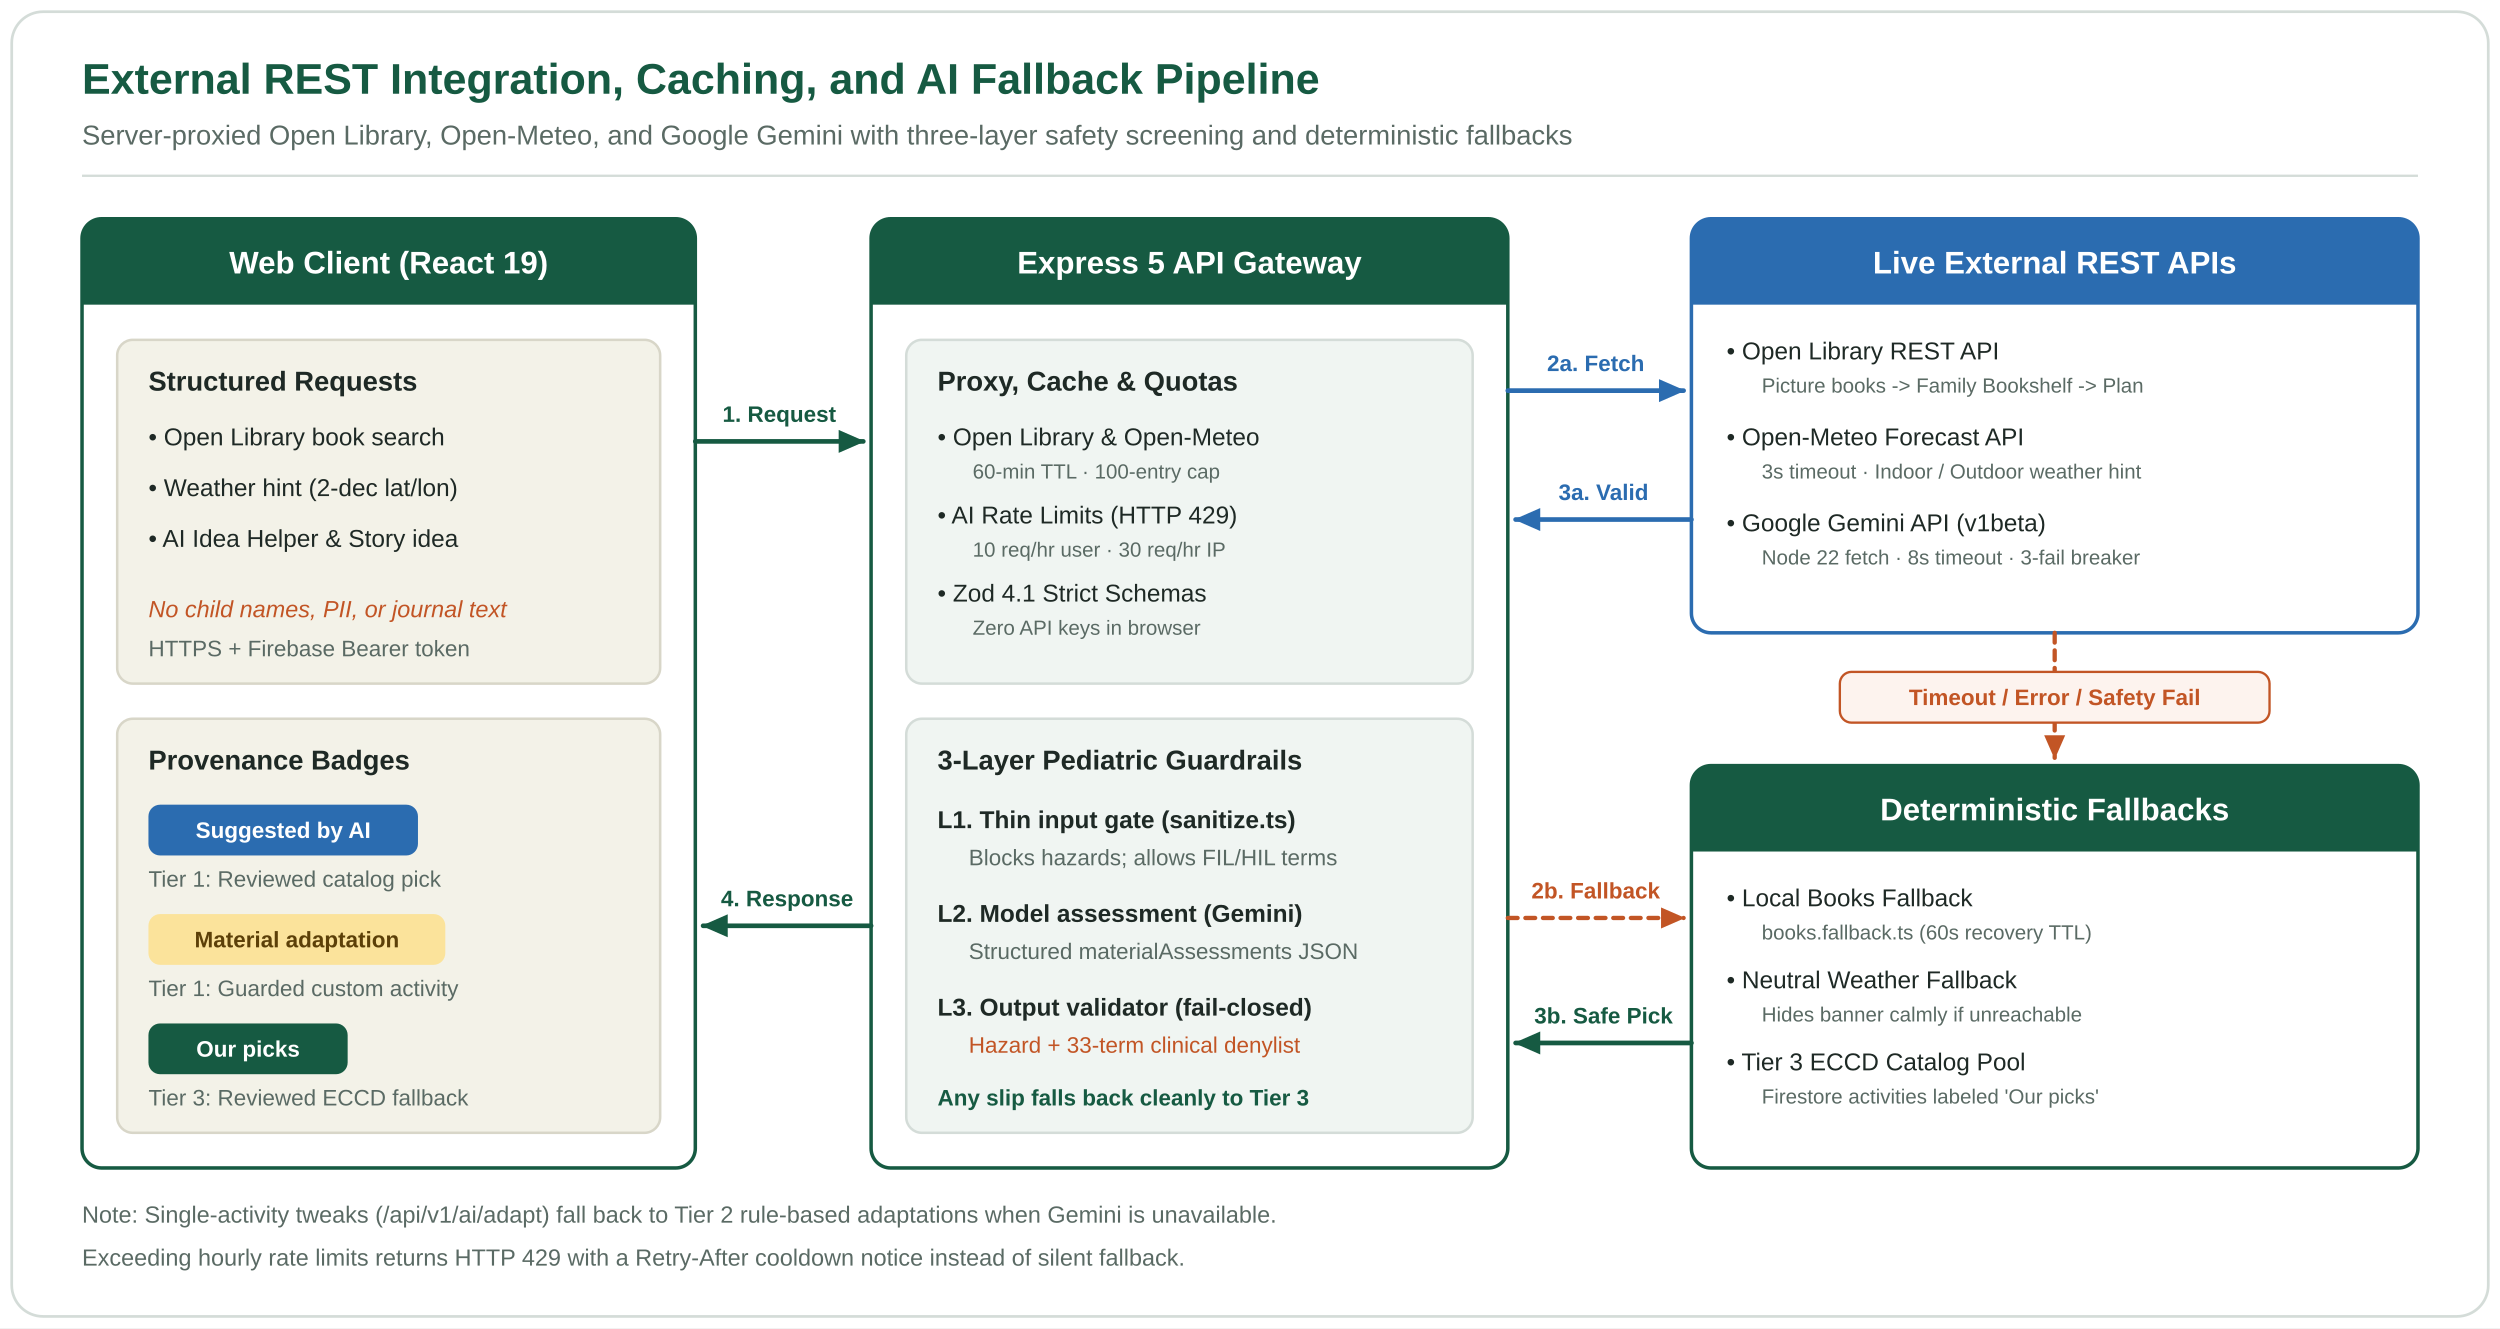
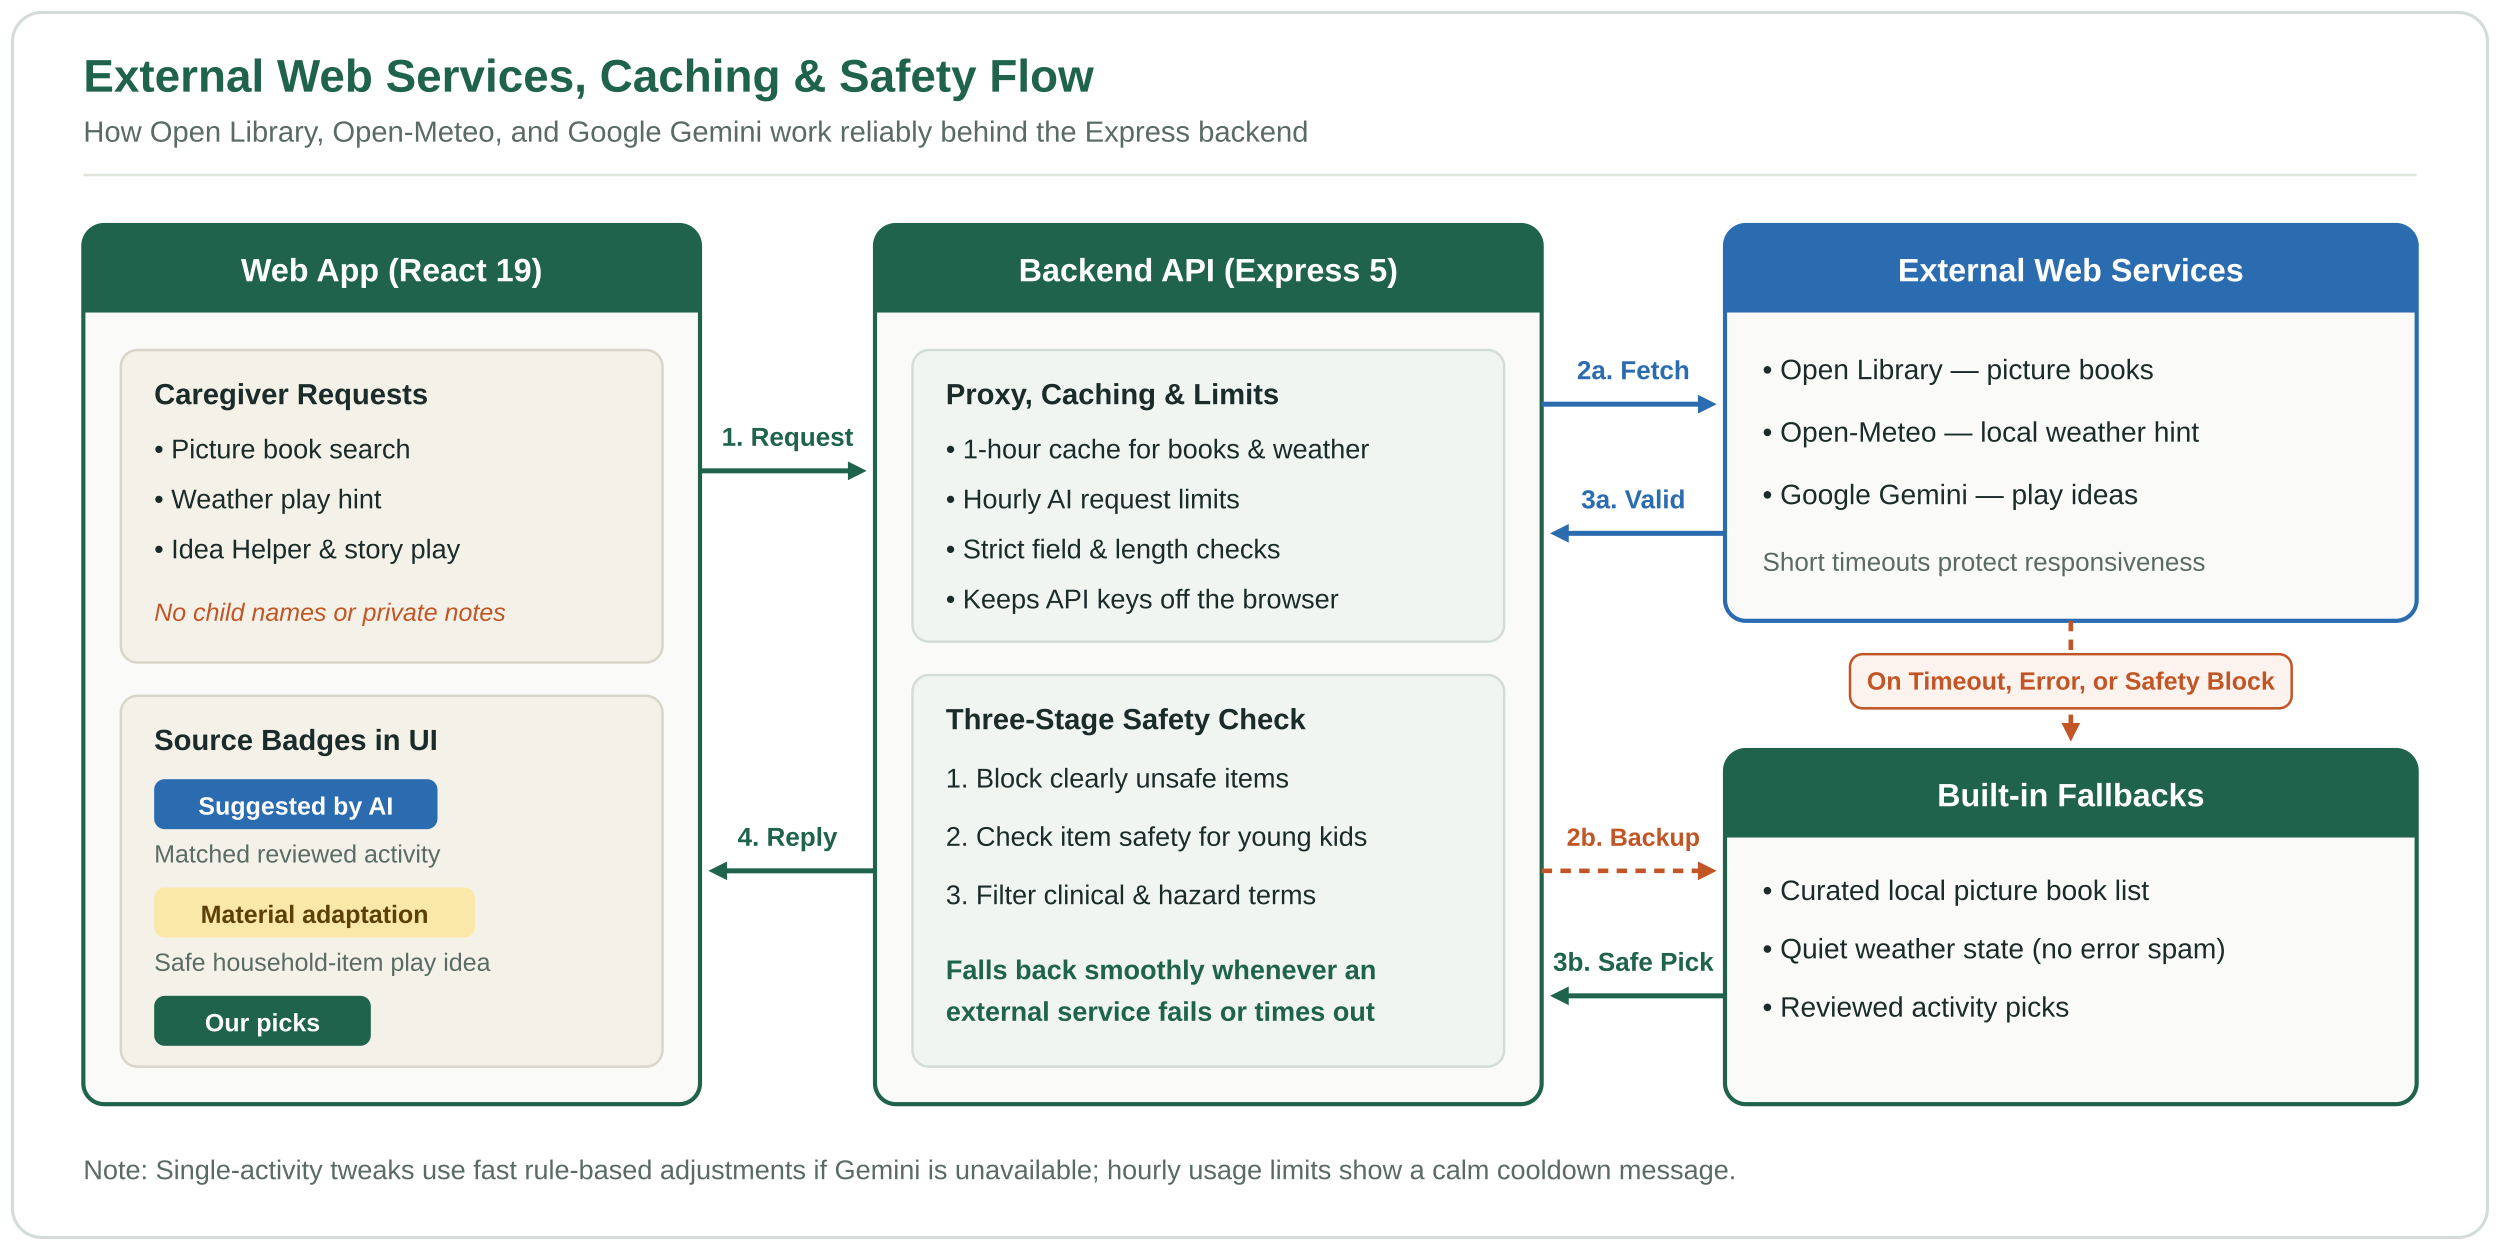
- <svg xmlns="http://www.w3.org/2000/svg" width="1280" height="680" viewBox="0 0 1280 680">
+ <svg xmlns="http://www.w3.org/2000/svg" width="1200" height="600" viewBox="0 0 1200 600">
  <defs>
-     <marker id="a-forest" viewBox="0 0 10 10" refX="8.5" refY="5" markerWidth="7" markerHeight="7" orient="auto-start-reverse">
-       <path d="M 1 1.5 L 9 5 L 1 8.5 z" fill="#165A42" />
+     <marker id="arrow-pf" viewBox="0 0 10 10" refX="8.5" refY="5" markerWidth="7" markerHeight="7" orient="auto-start-reverse">
+       <path d="M 1 1.5 L 9 5 L 1 8.5 z" fill="#1F634D" />
    </marker>
-     <marker id="a-blue" viewBox="0 0 10 10" refX="8.5" refY="5" markerWidth="7" markerHeight="7" orient="auto-start-reverse">
+     <marker id="arrow-pb" viewBox="0 0 10 10" refX="8.5" refY="5" markerWidth="7" markerHeight="7" orient="auto-start-reverse">
      <path d="M 1 1.5 L 9 5 L 1 8.5 z" fill="#2B6CB0" />
    </marker>
-     <marker id="a-terra" viewBox="0 0 10 10" refX="8.5" refY="5" markerWidth="7" markerHeight="7" orient="auto-start-reverse">
+     <marker id="arrow-pt" viewBox="0 0 10 10" refX="8.5" refY="5" markerWidth="7" markerHeight="7" orient="auto-start-reverse">
      <path d="M 1 1.5 L 9 5 L 1 8.5 z" fill="#C25525" />
    </marker>
  </defs>
-   <rect width="1280" height="680" fill="#FFFFFF" />
-   <rect x="6" y="6" width="1268" height="668" rx="16" fill="#FFFFFF" stroke="#D4DCD8" stroke-width="1.4" />
-   <text x="42" y="48" font-family="Arial, &quot;Liberation Sans&quot;, &quot;DejaVu Sans&quot;, sans-serif" font-size="22" fill="#165A42" text-anchor="start" font-weight="700">External REST Integration, Caching, and AI Fallback Pipeline</text>
-   <text x="42" y="74" font-family="Arial, &quot;Liberation Sans&quot;, &quot;DejaVu Sans&quot;, sans-serif" font-size="14" fill="#5A6A64" text-anchor="start">Server-proxied Open Library, Open-Meteo, and Google Gemini with three-layer safety screening and deterministic fallbacks</text>
-   <line x1="42" y1="90" x2="1238" y2="90" stroke="#D4DCD8" stroke-width="1.2" />
-   <rect x="42" y="112" width="314" height="486" rx="10" fill="#FFFFFF" stroke="#165A42" stroke-width="1.8" />
-   <path d="M 52 112 H 346 Q 356 112 356 122 V 156 H 42 V 122 Q 42 112 52 112 Z" fill="#165A42" />
-   <text x="199.0" y="140.0" font-family="Arial, &quot;Liberation Sans&quot;, &quot;DejaVu Sans&quot;, sans-serif" font-size="16" fill="#FFFFFF" text-anchor="middle" font-weight="700">Web Client (React 19)</text>
-   <rect x="60" y="174" width="278" height="176" rx="8" fill="#F3F2E8" stroke="#D8D6C8" stroke-width="1.3" />
-   <text x="76" y="200" font-family="Arial, &quot;Liberation Sans&quot;, &quot;DejaVu Sans&quot;, sans-serif" font-size="14" fill="#1E2925" text-anchor="start" font-weight="700">Structured Requests</text>
-   <text x="76" y="228" font-family="Arial, &quot;Liberation Sans&quot;, &quot;DejaVu Sans&quot;, sans-serif" font-size="12.5" fill="#1E2925" text-anchor="start">•  Open Library book search</text>
-   <text x="76" y="254" font-family="Arial, &quot;Liberation Sans&quot;, &quot;DejaVu Sans&quot;, sans-serif" font-size="12.5" fill="#1E2925" text-anchor="start">•  Weather hint (2-dec lat/lon)</text>
-   <text x="76" y="280" font-family="Arial, &quot;Liberation Sans&quot;, &quot;DejaVu Sans&quot;, sans-serif" font-size="12.5" fill="#1E2925" text-anchor="start">•  AI Idea Helper &amp; Story idea</text>
-   <text x="76" y="316" font-family="Arial, &quot;Liberation Sans&quot;, &quot;DejaVu Sans&quot;, sans-serif" font-size="12" fill="#C25525" text-anchor="start" font-style="italic">No child names, PII, or journal text</text>
-   <text x="76" y="336" font-family="Arial, &quot;Liberation Sans&quot;, &quot;DejaVu Sans&quot;, sans-serif" font-size="11.5" fill="#5A6A64" text-anchor="start">HTTPS + Firebase Bearer token</text>
-   <rect x="60" y="368" width="278" height="212" rx="8" fill="#F3F2E8" stroke="#D8D6C8" stroke-width="1.3" />
-   <text x="76" y="394" font-family="Arial, &quot;Liberation Sans&quot;, &quot;DejaVu Sans&quot;, sans-serif" font-size="14" fill="#1E2925" text-anchor="start" font-weight="700">Provenance Badges</text>
-   <rect x="76" y="412" width="138" height="26" rx="6" fill="#2B6CB0" stroke="#2B6CB0" stroke-width="0" />
-   <text x="145.0" y="429.025" font-family="Arial, &quot;Liberation Sans&quot;, &quot;DejaVu Sans&quot;, sans-serif" font-size="11.5" fill="#FFFFFF" text-anchor="middle" font-weight="700">Suggested by AI</text>
-   <text x="76" y="454" font-family="Arial, &quot;Liberation Sans&quot;, &quot;DejaVu Sans&quot;, sans-serif" font-size="11.5" fill="#5A6A64" text-anchor="start">Tier 1: Reviewed catalog pick</text>
-   <rect x="76" y="468" width="152" height="26" rx="6" fill="#FBE39B" stroke="#FBE39B" stroke-width="0" />
-   <text x="152.0" y="485.025" font-family="Arial, &quot;Liberation Sans&quot;, &quot;DejaVu Sans&quot;, sans-serif" font-size="11.5" fill="#5C4008" text-anchor="middle" font-weight="700">Material adaptation</text>
-   <text x="76" y="510" font-family="Arial, &quot;Liberation Sans&quot;, &quot;DejaVu Sans&quot;, sans-serif" font-size="11.5" fill="#5A6A64" text-anchor="start">Tier 1: Guarded custom activity</text>
-   <rect x="76" y="524" width="102" height="26" rx="6" fill="#165A42" stroke="#165A42" stroke-width="0" />
-   <text x="127.0" y="541.025" font-family="Arial, &quot;Liberation Sans&quot;, &quot;DejaVu Sans&quot;, sans-serif" font-size="11.5" fill="#FFFFFF" text-anchor="middle" font-weight="700">Our picks</text>
-   <text x="76" y="566" font-family="Arial, &quot;Liberation Sans&quot;, &quot;DejaVu Sans&quot;, sans-serif" font-size="11.5" fill="#5A6A64" text-anchor="start">Tier 3: Reviewed ECCD fallback</text>
-   <rect x="446" y="112" width="326" height="486" rx="10" fill="#FFFFFF" stroke="#165A42" stroke-width="1.8" />
-   <path d="M 456 112 H 762 Q 772 112 772 122 V 156 H 446 V 122 Q 446 112 456 112 Z" fill="#165A42" />
-   <text x="609.0" y="140.0" font-family="Arial, &quot;Liberation Sans&quot;, &quot;DejaVu Sans&quot;, sans-serif" font-size="16" fill="#FFFFFF" text-anchor="middle" font-weight="700">Express 5 API Gateway</text>
-   <rect x="464" y="174" width="290" height="176" rx="8" fill="#F0F5F2" stroke="#D4DCD8" stroke-width="1.3" />
-   <text x="480" y="200" font-family="Arial, &quot;Liberation Sans&quot;, &quot;DejaVu Sans&quot;, sans-serif" font-size="14" fill="#1E2925" text-anchor="start" font-weight="700">Proxy, Cache &amp; Quotas</text>
-   <text x="480" y="228" font-family="Arial, &quot;Liberation Sans&quot;, &quot;DejaVu Sans&quot;, sans-serif" font-size="12.5" fill="#1E2925" text-anchor="start">•  Open Library &amp; Open-Meteo</text>
-   <text x="498" y="245" font-family="Arial, &quot;Liberation Sans&quot;, &quot;DejaVu Sans&quot;, sans-serif" font-size="10.5" fill="#5A6A64" text-anchor="start">60-min TTL · 100-entry cap</text>
-   <text x="480" y="268" font-family="Arial, &quot;Liberation Sans&quot;, &quot;DejaVu Sans&quot;, sans-serif" font-size="12.5" fill="#1E2925" text-anchor="start">•  AI Rate Limits (HTTP 429)</text>
-   <text x="498" y="285" font-family="Arial, &quot;Liberation Sans&quot;, &quot;DejaVu Sans&quot;, sans-serif" font-size="10.5" fill="#5A6A64" text-anchor="start">10 req/hr user · 30 req/hr IP</text>
-   <text x="480" y="308" font-family="Arial, &quot;Liberation Sans&quot;, &quot;DejaVu Sans&quot;, sans-serif" font-size="12.5" fill="#1E2925" text-anchor="start">•  Zod 4.1 Strict Schemas</text>
-   <text x="498" y="325" font-family="Arial, &quot;Liberation Sans&quot;, &quot;DejaVu Sans&quot;, sans-serif" font-size="10.5" fill="#5A6A64" text-anchor="start">Zero API keys in browser</text>
-   <rect x="464" y="368" width="290" height="212" rx="8" fill="#F0F5F2" stroke="#D4DCD8" stroke-width="1.3" />
-   <text x="480" y="394" font-family="Arial, &quot;Liberation Sans&quot;, &quot;DejaVu Sans&quot;, sans-serif" font-size="14" fill="#1E2925" text-anchor="start" font-weight="700">3-Layer Pediatric Guardrails</text>
-   <text x="480" y="424" font-family="Arial, &quot;Liberation Sans&quot;, &quot;DejaVu Sans&quot;, sans-serif" font-size="12.5" fill="#1E2925" text-anchor="start" font-weight="700">L1. Thin input gate (sanitize.ts)</text>
-   <text x="496" y="443" font-family="Arial, &quot;Liberation Sans&quot;, &quot;DejaVu Sans&quot;, sans-serif" font-size="11.5" fill="#5A6A64" text-anchor="start">Blocks hazards; allows FIL/HIL terms</text>
-   <text x="480" y="472" font-family="Arial, &quot;Liberation Sans&quot;, &quot;DejaVu Sans&quot;, sans-serif" font-size="12.5" fill="#1E2925" text-anchor="start" font-weight="700">L2. Model assessment (Gemini)</text>
-   <text x="496" y="491" font-family="Arial, &quot;Liberation Sans&quot;, &quot;DejaVu Sans&quot;, sans-serif" font-size="11.5" fill="#5A6A64" text-anchor="start">Structured materialAssessments JSON</text>
-   <text x="480" y="520" font-family="Arial, &quot;Liberation Sans&quot;, &quot;DejaVu Sans&quot;, sans-serif" font-size="12.5" fill="#1E2925" text-anchor="start" font-weight="700">L3. Output validator (fail-closed)</text>
-   <text x="496" y="539" font-family="Arial, &quot;Liberation Sans&quot;, &quot;DejaVu Sans&quot;, sans-serif" font-size="11.5" fill="#C25525" text-anchor="start">Hazard + 33-term clinical denylist</text>
-   <text x="480" y="566" font-family="Arial, &quot;Liberation Sans&quot;, &quot;DejaVu Sans&quot;, sans-serif" font-size="11.5" fill="#165A42" text-anchor="start" font-weight="700">Any slip falls back cleanly to Tier 3</text>
-   <rect x="866" y="112" width="372" height="212" rx="10" fill="#FFFFFF" stroke="#2B6CB0" stroke-width="1.8" />
-   <path d="M 876 112 H 1228 Q 1238 112 1238 122 V 156 H 866 V 122 Q 866 112 876 112 Z" fill="#2B6CB0" />
-   <text x="1052.0" y="140.0" font-family="Arial, &quot;Liberation Sans&quot;, &quot;DejaVu Sans&quot;, sans-serif" font-size="16" fill="#FFFFFF" text-anchor="middle" font-weight="700">Live External REST APIs</text>
-   <text x="884" y="184" font-family="Arial, &quot;Liberation Sans&quot;, &quot;DejaVu Sans&quot;, sans-serif" font-size="12.5" fill="#1E2925" text-anchor="start">•  Open Library REST API</text>
-   <text x="902" y="201" font-family="Arial, &quot;Liberation Sans&quot;, &quot;DejaVu Sans&quot;, sans-serif" font-size="10.5" fill="#5A6A64" text-anchor="start">Picture books -&gt; Family Bookshelf -&gt; Plan</text>
-   <text x="884" y="228" font-family="Arial, &quot;Liberation Sans&quot;, &quot;DejaVu Sans&quot;, sans-serif" font-size="12.5" fill="#1E2925" text-anchor="start">•  Open-Meteo Forecast API</text>
-   <text x="902" y="245" font-family="Arial, &quot;Liberation Sans&quot;, &quot;DejaVu Sans&quot;, sans-serif" font-size="10.5" fill="#5A6A64" text-anchor="start">3s timeout · Indoor / Outdoor weather hint</text>
-   <text x="884" y="272" font-family="Arial, &quot;Liberation Sans&quot;, &quot;DejaVu Sans&quot;, sans-serif" font-size="12.5" fill="#1E2925" text-anchor="start">•  Google Gemini API (v1beta)</text>
-   <text x="902" y="289" font-family="Arial, &quot;Liberation Sans&quot;, &quot;DejaVu Sans&quot;, sans-serif" font-size="10.5" fill="#5A6A64" text-anchor="start">Node 22 fetch · 8s timeout · 3-fail breaker</text>
-   <rect x="866" y="392" width="372" height="206" rx="10" fill="#FFFFFF" stroke="#165A42" stroke-width="1.8" />
-   <path d="M 876 392 H 1228 Q 1238 392 1238 402 V 436 H 866 V 402 Q 866 392 876 392 Z" fill="#165A42" />
-   <text x="1052.0" y="420.0" font-family="Arial, &quot;Liberation Sans&quot;, &quot;DejaVu Sans&quot;, sans-serif" font-size="16" fill="#FFFFFF" text-anchor="middle" font-weight="700">Deterministic Fallbacks</text>
-   <text x="884" y="464" font-family="Arial, &quot;Liberation Sans&quot;, &quot;DejaVu Sans&quot;, sans-serif" font-size="12.5" fill="#1E2925" text-anchor="start">•  Local Books Fallback</text>
-   <text x="902" y="481" font-family="Arial, &quot;Liberation Sans&quot;, &quot;DejaVu Sans&quot;, sans-serif" font-size="10.5" fill="#5A6A64" text-anchor="start">books.fallback.ts (60s recovery TTL)</text>
-   <text x="884" y="506" font-family="Arial, &quot;Liberation Sans&quot;, &quot;DejaVu Sans&quot;, sans-serif" font-size="12.5" fill="#1E2925" text-anchor="start">•  Neutral Weather Fallback</text>
-   <text x="902" y="523" font-family="Arial, &quot;Liberation Sans&quot;, &quot;DejaVu Sans&quot;, sans-serif" font-size="10.5" fill="#5A6A64" text-anchor="start">Hides banner calmly if unreachable</text>
-   <text x="884" y="548" font-family="Arial, &quot;Liberation Sans&quot;, &quot;DejaVu Sans&quot;, sans-serif" font-size="12.5" fill="#1E2925" text-anchor="start">•  Tier 3 ECCD Catalog Pool</text>
-   <text x="902" y="565" font-family="Arial, &quot;Liberation Sans&quot;, &quot;DejaVu Sans&quot;, sans-serif" font-size="10.5" fill="#5A6A64" text-anchor="start">Firestore activities labeled 'Our picks'</text>
-   <path d="M 356 226 L 442 226" fill="none" stroke="#165A42" stroke-width="2.4" stroke-linecap="round" stroke-linejoin="round" marker-end="url(#a-forest)" />
-   <text x="399" y="216" font-family="Arial, &quot;Liberation Sans&quot;, &quot;DejaVu Sans&quot;, sans-serif" font-size="11.5" fill="#165A42" text-anchor="middle" font-weight="700">1. Request</text>
-   <path d="M 446 474 L 360 474" fill="none" stroke="#165A42" stroke-width="2.4" stroke-linecap="round" stroke-linejoin="round" marker-end="url(#a-forest)" />
-   <text x="403" y="464" font-family="Arial, &quot;Liberation Sans&quot;, &quot;DejaVu Sans&quot;, sans-serif" font-size="11.5" fill="#165A42" text-anchor="middle" font-weight="700">4. Response</text>
-   <path d="M 772 200 L 862 200" fill="none" stroke="#2B6CB0" stroke-width="2.4" stroke-linecap="round" stroke-linejoin="round" marker-end="url(#a-blue)" />
-   <text x="817" y="190" font-family="Arial, &quot;Liberation Sans&quot;, &quot;DejaVu Sans&quot;, sans-serif" font-size="11.5" fill="#2B6CB0" text-anchor="middle" font-weight="700">2a. Fetch</text>
-   <path d="M 866 266 L 776 266" fill="none" stroke="#2B6CB0" stroke-width="2.4" stroke-linecap="round" stroke-linejoin="round" marker-end="url(#a-blue)" />
-   <text x="821" y="256" font-family="Arial, &quot;Liberation Sans&quot;, &quot;DejaVu Sans&quot;, sans-serif" font-size="11.5" fill="#2B6CB0" text-anchor="middle" font-weight="700">3a. Valid</text>
-   <path d="M 1052 324 L 1052 388" fill="none" stroke="#C25525" stroke-width="2.2" stroke-linecap="round" stroke-linejoin="round" marker-end="url(#a-terra)" stroke-dasharray="5 4" />
-   <rect x="942" y="344" width="220" height="26" rx="6" fill="#FDF3EE" stroke="#C25525" stroke-width="1.2" />
-   <text x="1052" y="361" font-family="Arial, &quot;Liberation Sans&quot;, &quot;DejaVu Sans&quot;, sans-serif" font-size="11.5" fill="#C25525" text-anchor="middle" font-weight="700">Timeout / Error / Safety Fail</text>
-   <path d="M 772 470 L 862 470" fill="none" stroke="#C25525" stroke-width="2.2" stroke-linecap="round" stroke-linejoin="round" marker-end="url(#a-terra)" stroke-dasharray="5 4" />
-   <text x="817" y="460" font-family="Arial, &quot;Liberation Sans&quot;, &quot;DejaVu Sans&quot;, sans-serif" font-size="11.5" fill="#C25525" text-anchor="middle" font-weight="700">2b. Fallback</text>
-   <path d="M 866 534 L 776 534" fill="none" stroke="#165A42" stroke-width="2.4" stroke-linecap="round" stroke-linejoin="round" marker-end="url(#a-forest)" />
-   <text x="821" y="524" font-family="Arial, &quot;Liberation Sans&quot;, &quot;DejaVu Sans&quot;, sans-serif" font-size="11.5" fill="#165A42" text-anchor="middle" font-weight="700">3b. Safe Pick</text>
-   <text x="42" y="626" font-family="Arial, &quot;Liberation Sans&quot;, &quot;DejaVu Sans&quot;, sans-serif" font-size="12" fill="#5A6A64" text-anchor="start">Note: Single-activity tweaks (/api/v1/ai/adapt) fall back to Tier 2 rule-based adaptations when Gemini is unavailable.</text>
-   <text x="42" y="648" font-family="Arial, &quot;Liberation Sans&quot;, &quot;DejaVu Sans&quot;, sans-serif" font-size="12" fill="#5A6A64" text-anchor="start">Exceeding hourly rate limits returns HTTP 429 with a Retry-After cooldown notice instead of silent fallback.</text>
+   <rect width="1200" height="600" fill="#FFFFFF" />
+   <rect x="6" y="6" width="1188" height="588" rx="14" fill="#FFFFFF" stroke="#D4DCD8" stroke-width="1.5" />
+   <text x="40" y="44" font-family="Arial, Liberation Sans, sans-serif" font-size="22" font-weight="700" fill="#1F634D">External Web Services, Caching &amp; Safety Flow</text>
+   <text x="40" y="68" font-family="Arial, Liberation Sans, sans-serif" font-size="14" fill="#5A6A64">How Open Library, Open-Meteo, and Google Gemini work reliably behind the Express backend</text>
+   <line x1="40" y1="84" x2="1160" y2="84" stroke="#E0E5DB" stroke-width="1.2" />
+   <rect x="40" y="108" width="296" height="422" rx="10" fill="#FAFBF9" stroke="#1F634D" stroke-width="2" />
+   <path d="M 50 108 H 326 Q 336 108 336 118 V 150 H 40 V 118 Q 40 108 50 108 Z" fill="#1F634D" />
+   <text x="188" y="135" font-family="Arial, Liberation Sans, sans-serif" font-size="15.5" font-weight="700" fill="#FFFFFF" text-anchor="middle">Web App (React 19)</text>
+   <rect x="58" y="168" width="260" height="150" rx="8" fill="#F4F2E8" stroke="#D8D6C8" stroke-width="1.2" />
+   <text x="74" y="194" font-family="Arial, Liberation Sans, sans-serif" font-size="14" font-weight="700" fill="#1A2B29">Caregiver Requests</text>
+   <text x="74" y="220" font-family="Arial, Liberation Sans, sans-serif" font-size="13" fill="#1A2B29">• Picture book search</text>
+   <text x="74" y="244" font-family="Arial, Liberation Sans, sans-serif" font-size="13" fill="#1A2B29">• Weather play hint</text>
+   <text x="74" y="268" font-family="Arial, Liberation Sans, sans-serif" font-size="13" fill="#1A2B29">• Idea Helper &amp; story play</text>
+   <text x="74" y="298" font-family="Arial, Liberation Sans, sans-serif" font-size="12" font-style="italic" fill="#C25525">No child names or private notes</text>
+   <rect x="58" y="334" width="260" height="178" rx="8" fill="#F4F2E8" stroke="#D8D6C8" stroke-width="1.2" />
+   <text x="74" y="360" font-family="Arial, Liberation Sans, sans-serif" font-size="14" font-weight="700" fill="#1A2B29">Source Badges in UI</text>
+   <rect x="74" y="374" width="136" height="24" rx="5" fill="#2B6CB0" />
+   <text x="142" y="391" font-family="Arial, Liberation Sans, sans-serif" font-size="12" font-weight="700" fill="#FFFFFF" text-anchor="middle">Suggested by AI</text>
+   <text x="74" y="414" font-family="Arial, Liberation Sans, sans-serif" font-size="12" fill="#5A6A64">Matched reviewed activity</text>
+   <rect x="74" y="426" width="154" height="24" rx="5" fill="#FAE8A8" />
+   <text x="151" y="443" font-family="Arial, Liberation Sans, sans-serif" font-size="12" font-weight="700" fill="#5C4008" text-anchor="middle">Material adaptation</text>
+   <text x="74" y="466" font-family="Arial, Liberation Sans, sans-serif" font-size="12" fill="#5A6A64">Safe household-item play idea</text>
+   <rect x="74" y="478" width="104" height="24" rx="5" fill="#1F634D" />
+   <text x="126" y="495" font-family="Arial, Liberation Sans, sans-serif" font-size="12" font-weight="700" fill="#FFFFFF" text-anchor="middle">Our picks</text>
+   <line x1="336" y1="226" x2="410.0" y2="226.0" stroke="#1F634D" stroke-width="2.4" />
+   <polygon points="416.0,226.0 407.0,230.5 407.0,221.5" fill="#1F634D" />
+   <text x="378" y="214" font-family="Arial, Liberation Sans, sans-serif" font-size="12.5" font-weight="700" fill="#1F634D" text-anchor="middle">1. Request</text>
+   <line x1="420" y1="418" x2="346.0" y2="418.0" stroke="#1F634D" stroke-width="2.4" />
+   <polygon points="340.0,418.0 349.0,413.5 349.0,422.5" fill="#1F634D" />
+   <text x="378" y="406" font-family="Arial, Liberation Sans, sans-serif" font-size="12.5" font-weight="700" fill="#1F634D" text-anchor="middle">4. Reply</text>
+   <rect x="420" y="108" width="320" height="422" rx="10" fill="#FAFBF9" stroke="#1F634D" stroke-width="2" />
+   <path d="M 430 108 H 730 Q 740 108 740 118 V 150 H 420 V 118 Q 420 108 430 108 Z" fill="#1F634D" />
+   <text x="580" y="135" font-family="Arial, Liberation Sans, sans-serif" font-size="15.5" font-weight="700" fill="#FFFFFF" text-anchor="middle">Backend API (Express 5)</text>
+   <rect x="438" y="168" width="284" height="140" rx="8" fill="#F0F5F2" stroke="#D4DCD8" stroke-width="1.2" />
+   <text x="454" y="194" font-family="Arial, Liberation Sans, sans-serif" font-size="14" font-weight="700" fill="#1A2B29">Proxy, Caching &amp; Limits</text>
+   <text x="454" y="220" font-family="Arial, Liberation Sans, sans-serif" font-size="13" fill="#1A2B29">• 1-hour cache for books &amp; weather</text>
+   <text x="454" y="244" font-family="Arial, Liberation Sans, sans-serif" font-size="13" fill="#1A2B29">• Hourly AI request limits</text>
+   <text x="454" y="268" font-family="Arial, Liberation Sans, sans-serif" font-size="13" fill="#1A2B29">• Strict field &amp; length checks</text>
+   <text x="454" y="292" font-family="Arial, Liberation Sans, sans-serif" font-size="13" fill="#1A2B29">• Keeps API keys off the browser</text>
+   <rect x="438" y="324" width="284" height="188" rx="8" fill="#F0F5F2" stroke="#D4DCD8" stroke-width="1.2" />
+   <text x="454" y="350" font-family="Arial, Liberation Sans, sans-serif" font-size="14" font-weight="700" fill="#1A2B29">Three-Stage Safety Check</text>
+   <text x="454" y="378" font-family="Arial, Liberation Sans, sans-serif" font-size="13" fill="#1A2B29">1. Block clearly unsafe items</text>
+   <text x="454" y="406" font-family="Arial, Liberation Sans, sans-serif" font-size="13" fill="#1A2B29">2. Check item safety for young kids</text>
+   <text x="454" y="434" font-family="Arial, Liberation Sans, sans-serif" font-size="13" fill="#1A2B29">3. Filter clinical &amp; hazard terms</text>
+   <text x="454" y="470" font-family="Arial, Liberation Sans, sans-serif" font-size="13" font-weight="700" fill="#1F634D">Falls back smoothly whenever an</text>
+   <text x="454" y="490" font-family="Arial, Liberation Sans, sans-serif" font-size="13" font-weight="700" fill="#1F634D">external service fails or times out</text>
+   <line x1="740" y1="194" x2="818.0" y2="194.0" stroke="#2B6CB0" stroke-width="2.4" />
+   <polygon points="824.0,194.0 815.0,198.5 815.0,189.5" fill="#2B6CB0" />
+   <text x="784" y="182" font-family="Arial, Liberation Sans, sans-serif" font-size="12.5" font-weight="700" fill="#2B6CB0" text-anchor="middle">2a. Fetch</text>
+   <line x1="828" y1="256" x2="750.0" y2="256.0" stroke="#2B6CB0" stroke-width="2.4" />
+   <polygon points="744.0,256.0 753.0,251.5 753.0,260.5" fill="#2B6CB0" />
+   <text x="784" y="244" font-family="Arial, Liberation Sans, sans-serif" font-size="12.5" font-weight="700" fill="#2B6CB0" text-anchor="middle">3a. Valid</text>
+   <rect x="828" y="108" width="332" height="190" rx="10" fill="#FAFBF9" stroke="#2B6CB0" stroke-width="2" />
+   <path d="M 838 108 H 1150 Q 1160 108 1160 118 V 150 H 828 V 118 Q 828 108 838 108 Z" fill="#2B6CB0" />
+   <text x="994" y="135" font-family="Arial, Liberation Sans, sans-serif" font-size="15.5" font-weight="700" fill="#FFFFFF" text-anchor="middle">External Web Services</text>
+   <text x="846" y="182" font-family="Arial, Liberation Sans, sans-serif" font-size="13.5" fill="#1A2B29">• Open Library — picture books</text>
+   <text x="846" y="212" font-family="Arial, Liberation Sans, sans-serif" font-size="13.5" fill="#1A2B29">• Open-Meteo — local weather hint</text>
+   <text x="846" y="242" font-family="Arial, Liberation Sans, sans-serif" font-size="13.5" fill="#1A2B29">• Google Gemini — play ideas</text>
+   <text x="846" y="274" font-family="Arial, Liberation Sans, sans-serif" font-size="12.5" fill="#5A6A64">Short timeouts protect responsiveness</text>
+   <line x1="994" y1="298" x2="994.0" y2="350.0" stroke="#C25525" stroke-width="2.2" stroke-dasharray="5 4" />
+   <polygon points="994.0,356.0 989.5,347.0 998.5,347.0" fill="#C25525" />
+   <rect x="888" y="314" width="212" height="26" rx="6" fill="#FDF3EE" stroke="#C25525" stroke-width="1.2" />
+   <text x="994" y="331" font-family="Arial, Liberation Sans, sans-serif" font-size="12" font-weight="700" fill="#C25525" text-anchor="middle">On Timeout, Error, or Safety Block</text>
+   <line x1="740" y1="418" x2="818.0" y2="418.0" stroke="#C25525" stroke-width="2.2" stroke-dasharray="5 4" />
+   <polygon points="824.0,418.0 815.0,422.5 815.0,413.5" fill="#C25525" />
+   <text x="784" y="406" font-family="Arial, Liberation Sans, sans-serif" font-size="12" font-weight="700" fill="#C25525" text-anchor="middle">2b. Backup</text>
+   <line x1="828" y1="478" x2="750.0" y2="478.0" stroke="#1F634D" stroke-width="2.4" />
+   <polygon points="744.0,478.0 753.0,473.5 753.0,482.5" fill="#1F634D" />
+   <text x="784" y="466" font-family="Arial, Liberation Sans, sans-serif" font-size="12.5" font-weight="700" fill="#1F634D" text-anchor="middle">3b. Safe Pick</text>
+   <rect x="828" y="360" width="332" height="170" rx="10" fill="#FAFBF9" stroke="#1F634D" stroke-width="2" />
+   <path d="M 838 360 H 1150 Q 1160 360 1160 370 V 402 H 828 V 370 Q 828 360 838 360 Z" fill="#1F634D" />
+   <text x="994" y="387" font-family="Arial, Liberation Sans, sans-serif" font-size="15.5" font-weight="700" fill="#FFFFFF" text-anchor="middle">Built-in Fallbacks</text>
+   <text x="846" y="432" font-family="Arial, Liberation Sans, sans-serif" font-size="13.5" fill="#1A2B29">• Curated local picture book list</text>
+   <text x="846" y="460" font-family="Arial, Liberation Sans, sans-serif" font-size="13.5" fill="#1A2B29">• Quiet weather state (no error spam)</text>
+   <text x="846" y="488" font-family="Arial, Liberation Sans, sans-serif" font-size="13.5" fill="#1A2B29">• Reviewed activity picks</text>
+   <text x="40" y="566" font-family="Arial, Liberation Sans, sans-serif" font-size="13" fill="#5A6A64">Note: Single-activity tweaks use fast rule-based adjustments if Gemini is unavailable; hourly usage limits show a calm cooldown message.</text>
</svg>
